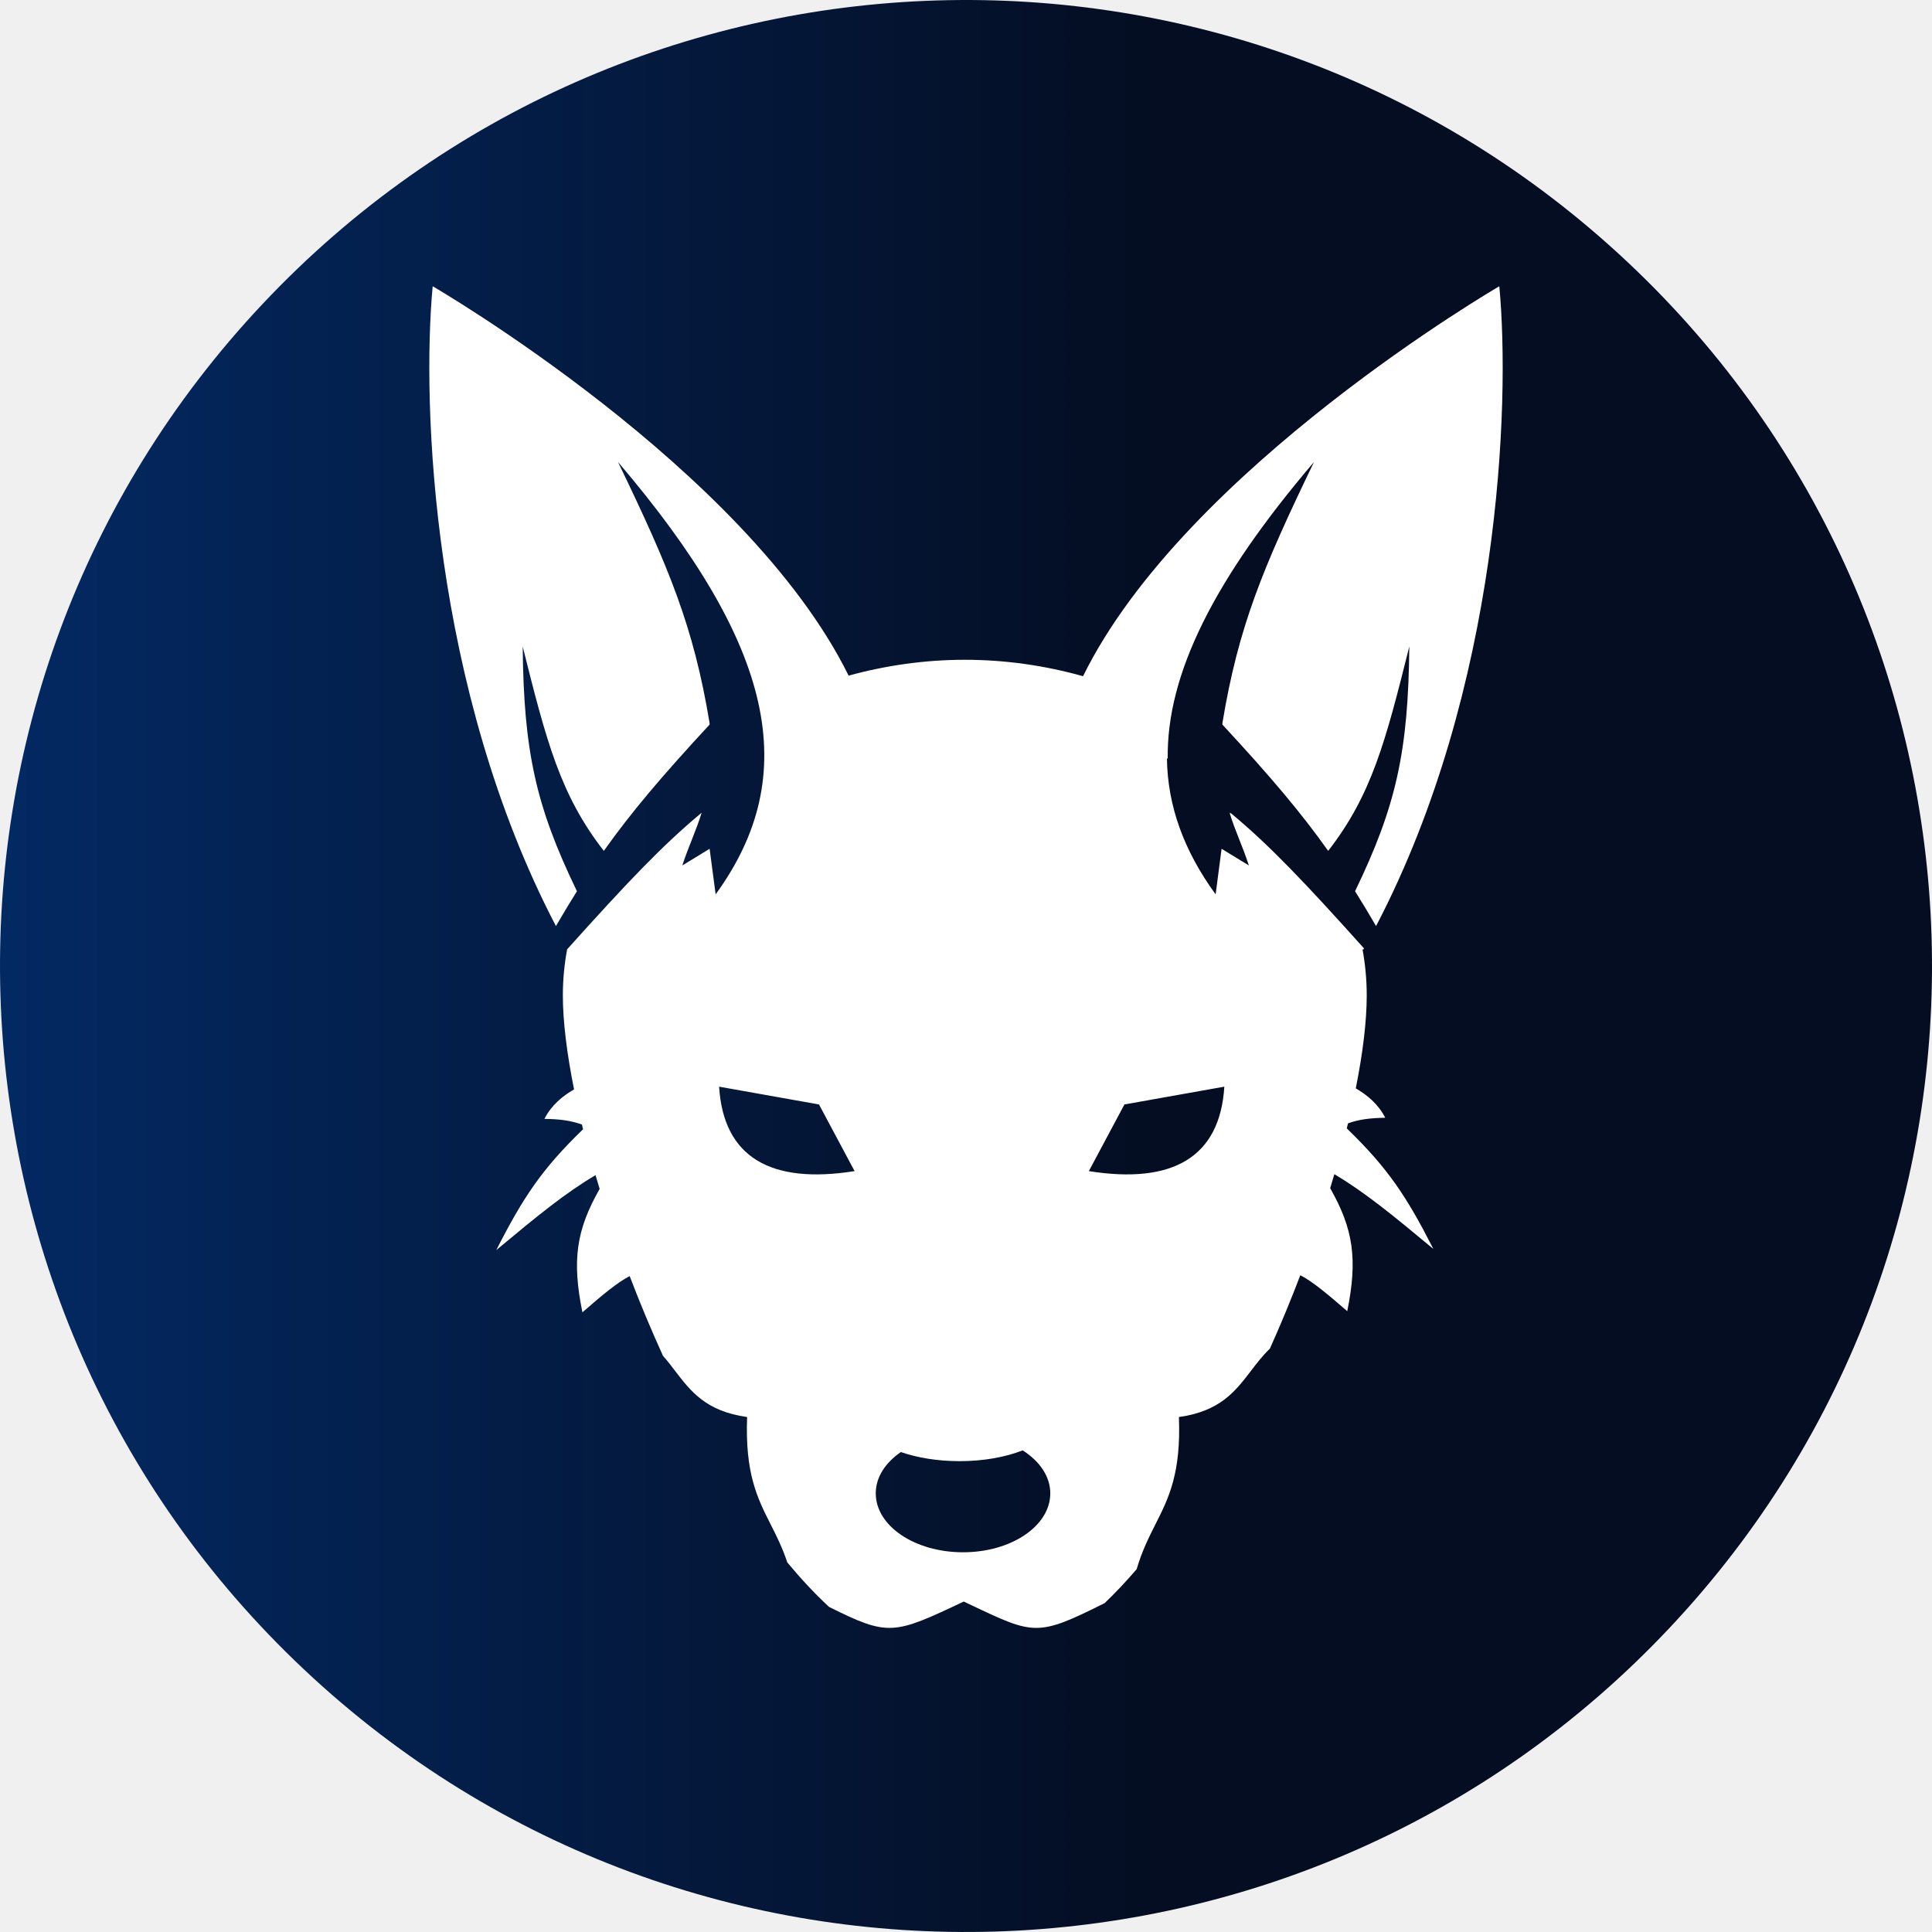
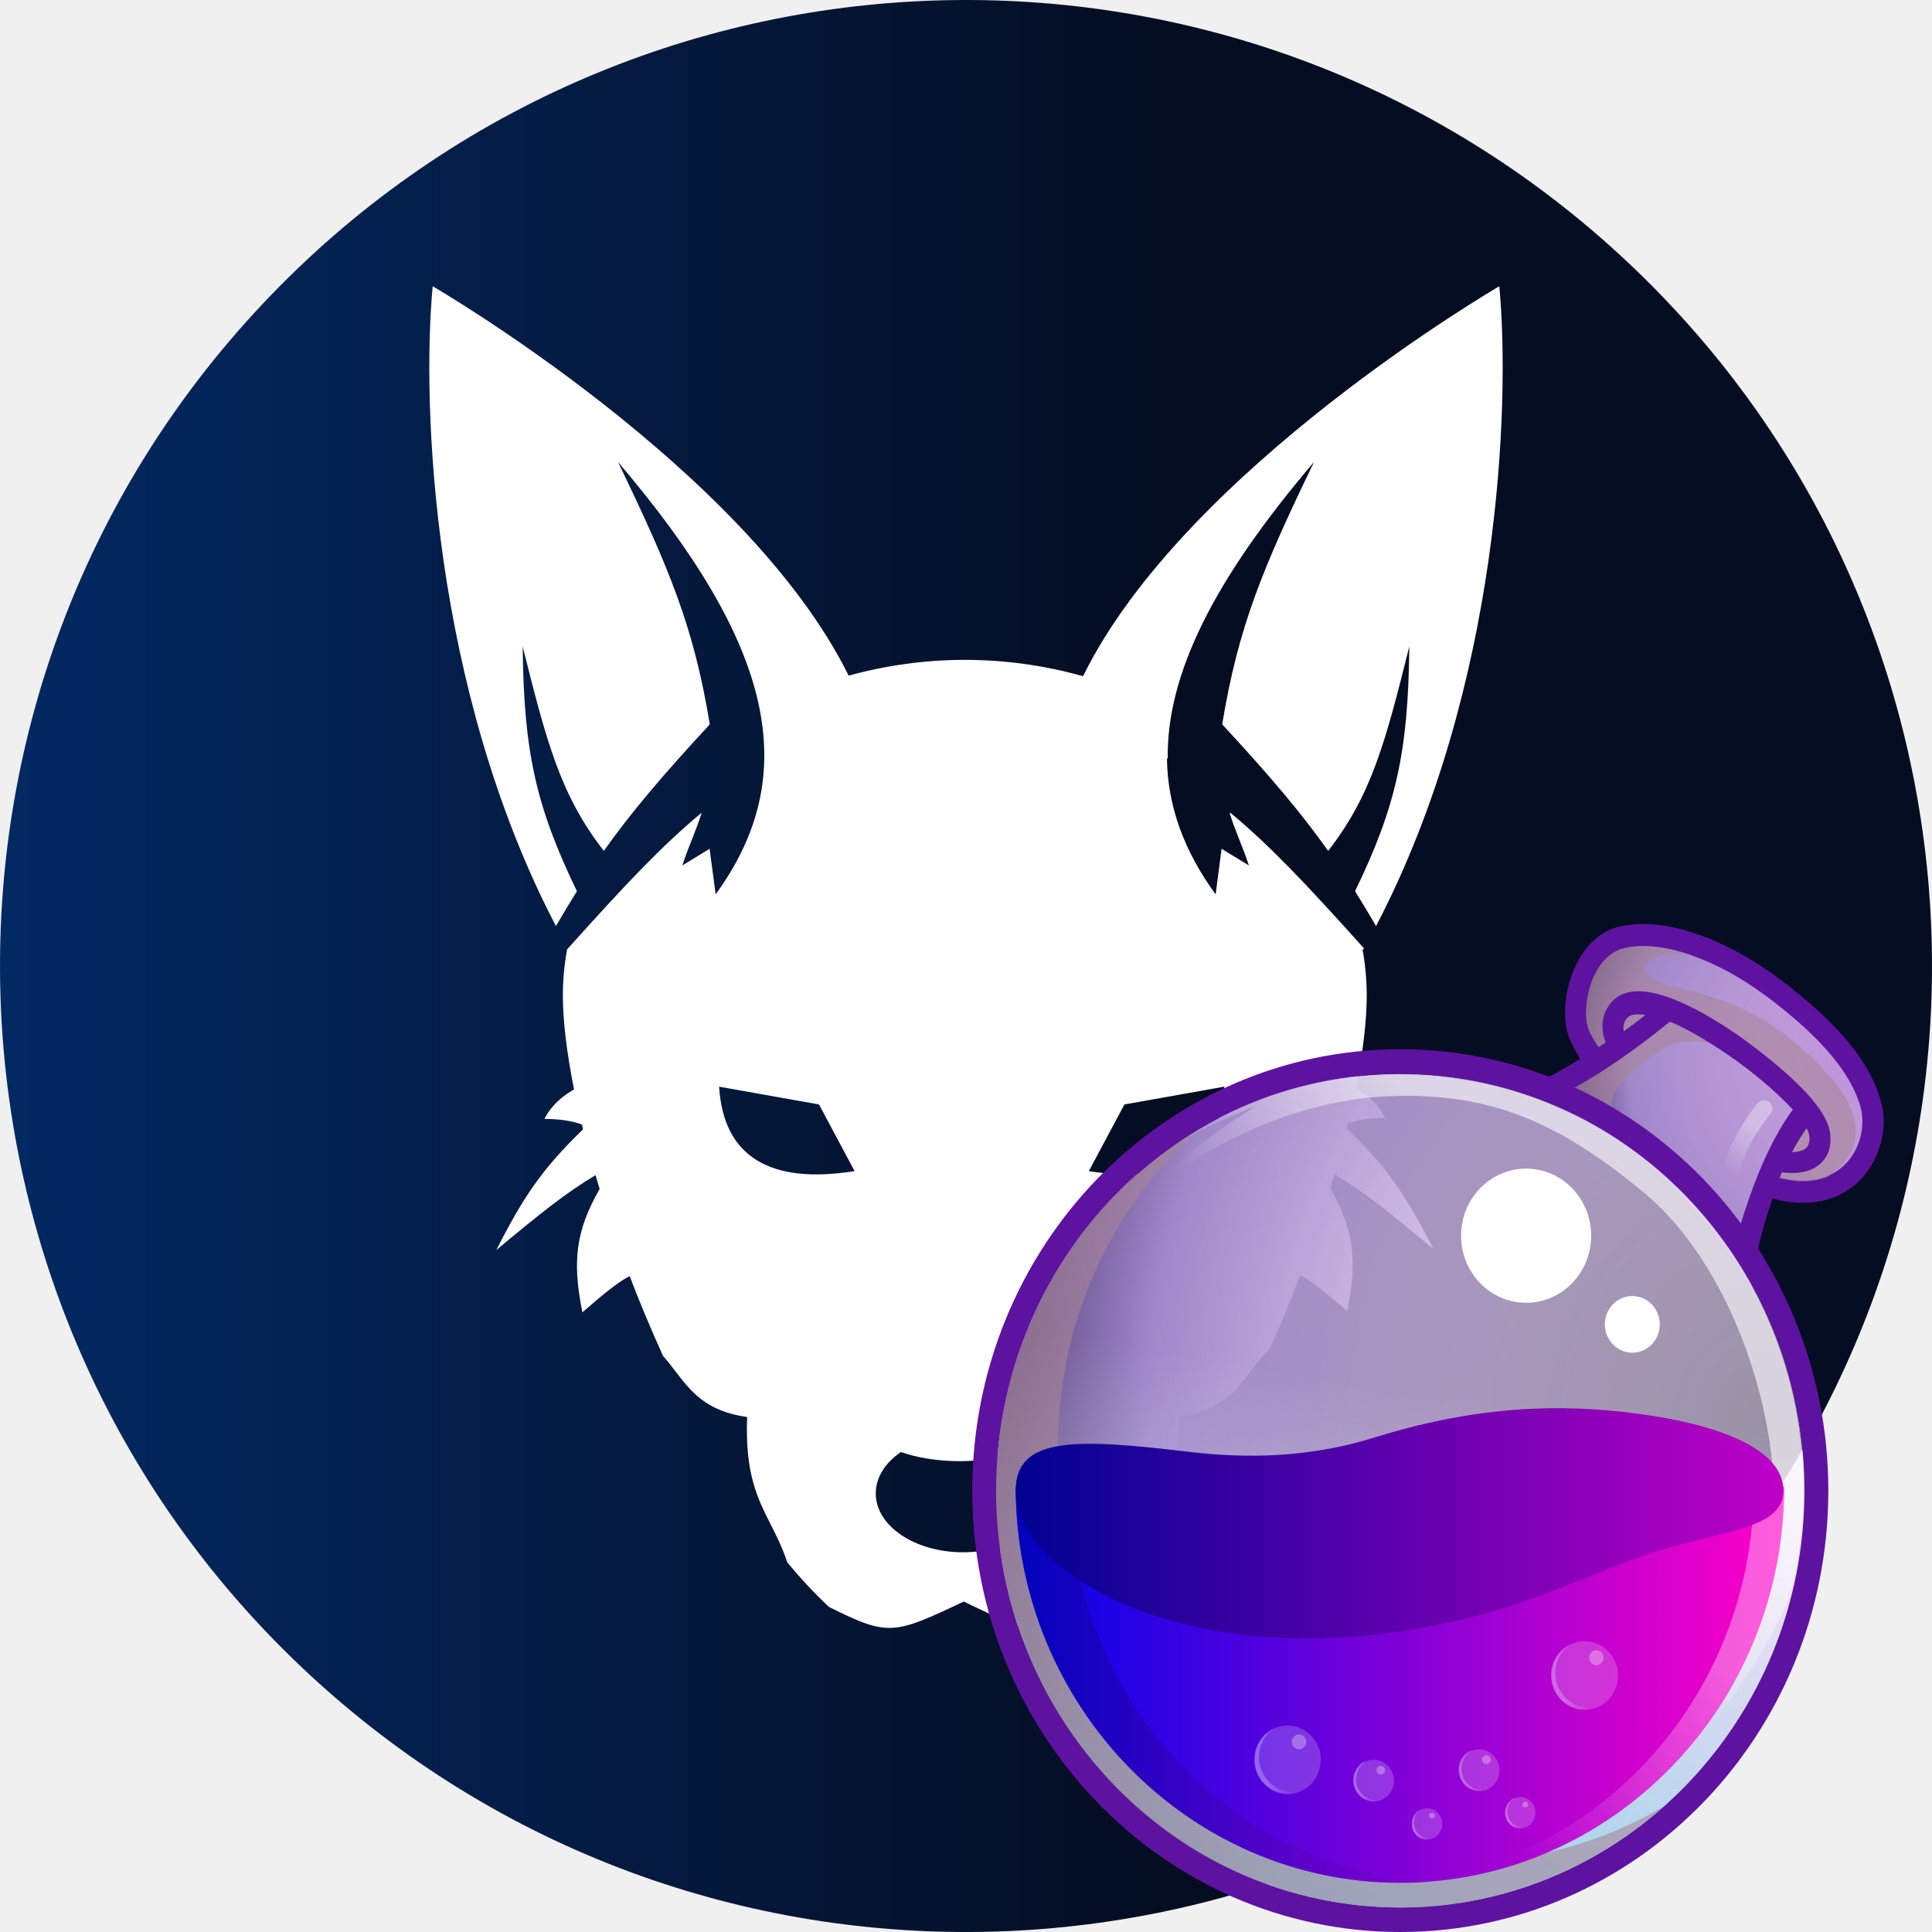
<svg xmlns="http://www.w3.org/2000/svg" width="24" height="24" viewBox="0 0 24 24" fill="none">
-   <path d="M3.777 20.739C8.603 25.281 16.198 25.05 20.739 20.223C25.281 15.397 25.05 7.802 20.224 3.261C15.397 -1.281 7.802 -1.05 3.261 3.777C-1.281 8.603 -1.05 16.198 3.777 20.739Z" fill="url(#paint0_linear_7202_2339)" />
-   <path fill-rule="evenodd" clip-rule="evenodd" d="M5.375 3.556C5.375 3.556 9.271 5.817 10.542 8.393C11.004 8.266 11.49 8.196 11.985 8.196C12.49 8.196 12.984 8.268 13.454 8.4C14.722 5.822 18.625 3.556 18.625 3.556C18.763 5.025 18.634 8.553 17.094 11.504C17.005 11.351 16.919 11.208 16.833 11.071C17.345 10.013 17.494 9.331 17.507 8.031C17.212 9.211 17.039 9.876 16.499 10.57C16.167 10.101 15.781 9.644 15.185 9.001L15.185 8.984C15.384 7.78 15.688 7.055 16.323 5.739C15.082 7.195 14.489 8.376 14.506 9.428L14.496 9.419C14.504 10.015 14.708 10.57 15.101 11.11L15.175 10.544L15.514 10.751C15.472 10.623 15.43 10.517 15.39 10.417C15.348 10.309 15.308 10.208 15.274 10.096C15.278 10.1 15.283 10.104 15.287 10.107C15.286 10.104 15.285 10.1 15.284 10.096C15.771 10.5 16.209 10.962 16.944 11.781L16.934 11.798L16.925 11.789C16.96 11.978 16.978 12.171 16.978 12.367C16.978 12.681 16.931 13.075 16.842 13.52C16.981 13.601 17.119 13.712 17.208 13.885C17.02 13.889 16.889 13.904 16.746 13.954C16.741 13.975 16.735 13.996 16.73 14.017C17.241 14.511 17.472 14.86 17.806 15.515C17.282 15.079 16.95 14.809 16.576 14.586C16.559 14.644 16.542 14.702 16.524 14.76C16.812 15.268 16.867 15.642 16.736 16.288C16.489 16.074 16.311 15.924 16.153 15.841C16.037 16.145 15.911 16.451 15.775 16.753C15.683 16.842 15.61 16.937 15.538 17.032C15.344 17.285 15.156 17.531 14.645 17.603C14.672 18.303 14.518 18.61 14.353 18.936C14.271 19.099 14.186 19.267 14.12 19.493C13.99 19.644 13.858 19.785 13.723 19.914C12.89 20.331 12.847 20.31 12.069 19.941L11.972 19.895C11.1 20.308 11.037 20.33 10.298 19.961C10.121 19.797 9.948 19.611 9.78 19.409C9.719 19.224 9.645 19.078 9.573 18.936C9.408 18.61 9.254 18.303 9.281 17.603C8.77 17.531 8.582 17.285 8.388 17.032C8.34 16.968 8.291 16.905 8.236 16.843C8.087 16.515 7.948 16.183 7.822 15.852C7.663 15.935 7.484 16.086 7.235 16.302C7.103 15.654 7.159 15.279 7.449 14.769C7.431 14.712 7.414 14.655 7.398 14.598C7.022 14.821 6.691 15.091 6.165 15.529C6.499 14.873 6.731 14.523 7.243 14.028C7.238 14.009 7.233 13.989 7.229 13.969C7.083 13.918 6.953 13.902 6.763 13.899C6.852 13.725 6.991 13.614 7.131 13.533C7.041 13.083 6.992 12.684 6.992 12.367C6.992 12.173 7.01 11.981 7.045 11.793C7.787 10.967 8.227 10.502 8.716 10.096C8.682 10.208 8.642 10.309 8.6 10.417C8.56 10.517 8.518 10.623 8.476 10.751L8.815 10.544L8.89 11.11C9.974 9.619 9.617 8.014 7.677 5.739C8.312 7.055 8.616 7.78 8.815 8.984L8.815 9.001C8.219 9.644 7.833 10.101 7.501 10.57C6.961 9.876 6.788 9.211 6.493 8.031C6.506 9.331 6.655 10.013 7.167 11.071C7.081 11.208 6.995 11.351 6.906 11.504C5.366 8.553 5.237 5.025 5.375 3.556ZM10.616 14.548L10.174 13.72L8.933 13.499C8.987 14.376 9.574 14.714 10.616 14.548ZM13.968 13.72L13.526 14.548C14.567 14.714 15.155 14.376 15.209 13.499L13.968 13.72ZM11.191 18.038C10.998 18.17 10.879 18.351 10.879 18.551C10.879 18.956 11.364 19.283 11.963 19.283C12.562 19.283 13.047 18.956 13.047 18.551C13.047 18.341 12.915 18.151 12.704 18.017C12.491 18.101 12.218 18.151 11.92 18.151C11.648 18.151 11.396 18.109 11.191 18.038Z" fill="white" />
+   <path d="M3.777 20.739C8.603 25.281 16.198 25.05 20.739 20.224C25.281 15.397 25.05 7.802 20.224 3.261C15.397 -1.281 7.802 -1.05 3.261 3.777C-1.281 8.603 -1.05 16.198 3.777 20.739Z" fill="url(#paint0_linear_8744_20850)" />
+   <path fill-rule="evenodd" clip-rule="evenodd" d="M5.375 3.556C5.375 3.556 9.271 5.817 10.542 8.393C11.004 8.266 11.49 8.197 11.985 8.197C12.49 8.197 12.984 8.268 13.454 8.4C14.722 5.822 18.625 3.556 18.625 3.556C18.763 5.025 18.634 8.553 17.094 11.504C17.005 11.351 16.919 11.208 16.833 11.071C17.345 10.013 17.494 9.331 17.507 8.031C17.212 9.211 17.039 9.876 16.499 10.57C16.167 10.102 15.781 9.644 15.185 9.001L15.185 8.984C15.384 7.78 15.688 7.055 16.323 5.739C15.082 7.195 14.489 8.376 14.506 9.428L14.496 9.419C14.504 10.015 14.708 10.57 15.101 11.11L15.175 10.544L15.514 10.751C15.472 10.623 15.43 10.517 15.39 10.417C15.348 10.309 15.308 10.208 15.274 10.096C15.278 10.1 15.283 10.104 15.287 10.107C15.286 10.104 15.285 10.1 15.284 10.096C15.771 10.501 16.209 10.962 16.944 11.781L16.934 11.798L16.925 11.789C16.96 11.979 16.978 12.171 16.978 12.367C16.978 12.681 16.931 13.075 16.842 13.52C16.981 13.601 17.119 13.712 17.208 13.886C17.02 13.889 16.889 13.904 16.746 13.954C16.741 13.975 16.735 13.996 16.73 14.017C17.241 14.511 17.472 14.86 17.806 15.515C17.282 15.079 16.95 14.809 16.576 14.586C16.559 14.644 16.542 14.702 16.524 14.76C16.812 15.268 16.867 15.642 16.736 16.288C16.489 16.074 16.311 15.924 16.153 15.841C16.037 16.145 15.911 16.451 15.775 16.753C15.683 16.842 15.61 16.937 15.538 17.032C15.344 17.285 15.156 17.531 14.645 17.603C14.672 18.303 14.518 18.61 14.353 18.936C14.271 19.099 14.186 19.268 14.12 19.493C13.99 19.644 13.858 19.785 13.723 19.914C12.89 20.331 12.847 20.31 12.069 19.942L11.972 19.895C11.1 20.308 11.037 20.33 10.298 19.962C10.121 19.797 9.948 19.611 9.78 19.409C9.719 19.224 9.645 19.078 9.573 18.936C9.408 18.61 9.254 18.303 9.281 17.603C8.77 17.531 8.582 17.285 8.388 17.032C8.34 16.969 8.291 16.905 8.236 16.843C8.087 16.515 7.948 16.183 7.822 15.852C7.663 15.935 7.484 16.086 7.235 16.302C7.103 15.654 7.159 15.279 7.449 14.769C7.431 14.712 7.414 14.655 7.398 14.598C7.022 14.822 6.691 15.091 6.165 15.529C6.499 14.873 6.731 14.523 7.243 14.029C7.238 14.009 7.233 13.989 7.229 13.969C7.083 13.918 6.953 13.902 6.763 13.899C6.852 13.725 6.991 13.614 7.131 13.533C7.041 13.083 6.992 12.684 6.992 12.367C6.992 12.173 7.01 11.981 7.045 11.793C7.787 10.967 8.227 10.502 8.716 10.096C8.682 10.208 8.642 10.309 8.6 10.417C8.56 10.517 8.518 10.623 8.476 10.751L8.815 10.544L8.89 11.11C9.974 9.619 9.617 8.014 7.677 5.739C8.312 7.055 8.616 7.78 8.815 8.984L8.815 9.001C8.219 9.644 7.833 10.102 7.501 10.57C6.961 9.876 6.788 9.211 6.493 8.031C6.506 9.331 6.655 10.013 7.167 11.071C7.081 11.208 6.995 11.351 6.906 11.504C5.366 8.553 5.237 5.025 5.375 3.556ZM10.616 14.548L10.174 13.72L8.933 13.499C8.987 14.376 9.574 14.714 10.616 14.548ZM13.968 13.72L13.526 14.548C14.567 14.714 15.155 14.376 15.209 13.499L13.968 13.72ZM11.191 18.038C10.998 18.17 10.879 18.351 10.879 18.552C10.879 18.956 11.364 19.283 11.963 19.283C12.562 19.283 13.047 18.956 13.047 18.552C13.047 18.341 12.915 18.151 12.704 18.017C12.491 18.101 12.218 18.151 11.92 18.151C11.648 18.151 11.396 18.109 11.191 18.038Z" fill="white" />
+   <path d="M23.367 13.692C23.241 13.201 22.837 12.71 22.11 12.164C21.526 11.728 20.907 11.478 20.413 11.478C20.314 11.478 20.224 11.488 20.134 11.506C19.91 11.552 19.712 11.719 19.586 11.969C19.434 12.265 19.398 12.664 19.497 12.905C19.532 12.979 19.577 13.071 19.631 13.155C19.155 13.451 18.886 13.534 18.85 13.544C20.089 13.97 21.122 14.859 21.769 16.017L21.778 15.905C21.805 15.6 21.894 15.248 22.02 14.887C22.146 14.924 22.271 14.942 22.397 14.942C22.73 14.942 23.017 14.803 23.197 14.553C23.376 14.303 23.448 13.97 23.367 13.692Z" fill="#5E12A0" />
+   <path d="M22.074 14.618C22.891 14.85 23.223 14.201 23.116 13.766C22.999 13.331 22.622 12.886 21.957 12.386C21.293 11.886 20.619 11.682 20.188 11.775C19.757 11.867 19.631 12.543 19.739 12.803C19.784 12.905 19.883 13.053 20.017 13.22C19.847 13.34 19.685 13.432 19.55 13.516C20.377 13.896 21.095 14.488 21.634 15.229C21.697 14.979 21.787 14.757 21.867 14.562C21.93 14.572 22.002 14.59 22.074 14.618Z" fill="url(#paint1_radial_8744_20850)" />
+   <path d="M17.395 23.694C20.167 23.694 22.415 21.376 22.415 18.517C22.415 15.658 20.167 13.339 17.395 13.339C14.622 13.339 12.374 15.658 12.374 18.517C12.374 21.376 14.622 23.694 17.395 23.694Z" fill="url(#paint2_radial_8744_20850)" />
+   <path opacity="0.6" d="M22.703 13.34C22.021 12.599 21.446 12.404 20.754 12.247C20.215 12.117 20.359 11.802 21.015 11.867C20.701 11.756 20.404 11.728 20.189 11.774C19.757 11.867 19.632 12.543 19.739 12.802C19.784 12.904 19.883 13.053 20.018 13.219C19.775 13.386 19.569 13.506 19.398 13.599C19.479 13.636 19.578 13.682 19.695 13.747C20 13.914 20.332 14.192 20.332 14.192C19.829 13.747 19.937 13.543 20.629 13.043C20.844 12.886 21.239 12.904 21.608 13.099C21.976 13.293 22.407 13.784 22.407 13.784L21.994 14.599C22.021 14.608 22.047 14.618 22.075 14.627C22.335 14.701 22.541 14.683 22.703 14.618C22.892 14.497 23.386 14.09 22.703 13.34Z" fill="#A98698" />
+   <path d="M20.744 12.691C20.924 12.765 21.157 12.895 21.445 13.089C21.786 13.321 22.083 13.58 22.271 13.784C21.957 14.21 21.75 14.794 21.625 15.201C21.687 15.294 21.759 15.386 21.822 15.479C21.885 15.248 21.993 14.905 22.136 14.562C22.172 14.571 22.217 14.571 22.262 14.571C22.37 14.571 22.496 14.553 22.595 14.47C22.666 14.414 22.747 14.312 22.738 14.127C22.738 13.951 22.604 13.729 22.325 13.46C22.128 13.265 21.858 13.053 21.589 12.858C20.816 12.33 20.277 12.182 20.035 12.432C19.873 12.599 19.891 12.802 19.945 12.951C19.658 13.145 19.415 13.284 19.254 13.377C19.361 13.414 19.46 13.46 19.568 13.506C19.855 13.349 20.268 13.08 20.744 12.691ZM22.442 14.016C22.469 14.062 22.478 14.108 22.478 14.136C22.478 14.22 22.451 14.247 22.433 14.266C22.397 14.294 22.325 14.312 22.262 14.312C22.316 14.201 22.379 14.108 22.442 14.016ZM20.224 12.636C20.25 12.608 20.322 12.589 20.439 12.608C20.349 12.682 20.259 12.747 20.17 12.812C20.161 12.747 20.17 12.682 20.224 12.636Z" fill="#5E12A0" />
+   <path d="M17.395 13.034C14.458 13.034 12.078 15.488 12.078 18.517C12.078 21.546 14.458 24 17.395 24C20.332 24 22.712 21.546 22.712 18.517C22.712 15.488 20.323 13.034 17.395 13.034ZM17.395 23.694C14.62 23.694 12.375 21.379 12.375 18.517C12.375 15.655 14.62 13.34 17.395 13.34C20.17 13.34 22.415 15.655 22.415 18.517C22.415 21.379 20.161 23.694 17.395 23.694Z" fill="#5E12A0" />
+   <path opacity="0.6" d="M17.395 23.694C20.167 23.694 22.415 21.376 22.415 18.517C22.415 15.658 20.167 13.339 17.395 13.339C14.622 13.339 12.374 15.658 12.374 18.517C12.374 21.376 14.622 23.694 17.395 23.694Z" fill="url(#paint3_linear_8744_20850)" />
+   <path opacity="0.6" d="M17.359 23.064C14.62 22.611 12.761 19.953 13.21 17.128C13.407 15.877 14.018 14.812 14.88 14.043C13.623 14.794 12.689 16.1 12.438 17.693C11.998 20.517 13.857 23.176 16.587 23.629C18.113 23.889 19.586 23.398 20.673 22.435C19.712 23.009 18.544 23.259 17.359 23.064Z" fill="#A98698" />
+   <path opacity="0.6" d="M18.194 13.414C16.928 13.201 15.698 13.497 14.692 14.155C14.674 14.174 14.656 14.192 14.656 14.192C15.042 13.951 15.608 13.738 15.608 13.738C14.153 14.609 13.704 15.6 13.704 15.6C14.27 14.47 15.931 13.673 17.233 13.618C18.535 13.562 19.389 13.96 20.43 14.822C21.472 15.693 22.101 17.471 22.038 18.878C21.984 20.286 21.266 21.425 21.266 21.425C21.759 20.768 22.056 20.286 22.244 19.795C22.28 19.647 22.316 19.499 22.334 19.342C22.783 16.526 20.933 13.868 18.194 13.414Z" fill="url(#paint4_linear_8744_20850)" />
+   <path d="M22.163 18.47C22.163 21.184 20.026 23.388 17.394 23.388C14.763 23.388 12.617 21.184 12.617 18.47H22.163Z" fill="url(#paint5_linear_8744_20850)" />
+   <g opacity="0.6">
+     <path opacity="0.6" d="M21.786 18.471C21.786 21.12 19.757 23.287 17.206 23.389C17.269 23.389 17.332 23.389 17.395 23.389C20.026 23.389 22.163 21.184 22.163 18.471H21.786Z" fill="url(#paint6_linear_8744_20850)" />
+   </g>
+   <g opacity="0.7">
+     <path opacity="0.7" d="M13.292 18.471H12.618C12.618 21.184 14.756 23.389 17.387 23.389C17.504 23.389 17.611 23.389 17.719 23.38C15.249 23.194 13.292 21.064 13.292 18.471Z" fill="url(#paint7_linear_8744_20850)" />
+   </g>
+   <path d="M22.154 18.517C22.154 17.952 21.202 17.628 19.936 17.517C19.02 17.443 18.095 17.535 17.035 17.869C16.119 18.147 15.293 18.101 14.691 18.026C13.353 17.869 12.617 17.85 12.617 18.517C12.617 19.48 14.52 20.684 17.376 20.268C18.822 20.055 19.567 19.619 20.421 19.323C21.346 19.008 22.154 19.017 22.154 18.517Z" fill="url(#paint8_linear_8744_20850)" />
+   <path d="M18.958 16.184C19.404 16.184 19.766 15.811 19.766 15.35C19.766 14.89 19.404 14.517 18.958 14.517C18.512 14.517 18.15 14.89 18.15 15.35C18.15 15.811 18.512 16.184 18.958 16.184Z" fill="white" />
+   <path d="M20.277 16.804C20.466 16.804 20.618 16.646 20.618 16.452C20.618 16.258 20.466 16.1 20.277 16.1C20.089 16.1 19.936 16.258 19.936 16.452C19.936 16.646 20.089 16.804 20.277 16.804Z" fill="white" />
+   <g opacity="0.6">
+     <path opacity="0.6" d="M21.498 14.683C21.489 14.683 21.48 14.683 21.48 14.683C21.426 14.674 21.39 14.618 21.399 14.553C21.48 14.127 21.821 13.72 21.839 13.701C21.875 13.655 21.947 13.655 21.982 13.692C22.027 13.729 22.027 13.803 21.991 13.84C21.982 13.85 21.668 14.229 21.596 14.6C21.587 14.655 21.543 14.683 21.498 14.683Z" fill="url(#paint9_linear_8744_20850)" />
+   </g>
+   <path opacity="0.2" d="M17.064 22.379C17.203 22.379 17.316 22.263 17.316 22.12C17.316 21.977 17.203 21.861 17.064 21.861C16.925 21.861 16.813 21.977 16.813 22.12C16.813 22.263 16.925 22.379 17.064 22.379Z" fill="white" />
+   <g opacity="0.4">
+     <path opacity="0.6" d="M16.921 22.289C16.822 22.187 16.822 22.02 16.921 21.918C16.939 21.9 16.957 21.891 16.975 21.872C16.939 21.881 16.912 21.9 16.885 21.928C16.786 22.029 16.786 22.196 16.885 22.298C16.966 22.381 17.091 22.4 17.19 22.344C17.1 22.381 16.993 22.363 16.921 22.289Z" fill="url(#paint10_linear_8744_20850)" />
+   </g>
+   <path opacity="0.3" d="M17.152 22.045C17.182 22.045 17.206 22.02 17.206 21.99C17.206 21.959 17.182 21.935 17.152 21.935C17.123 21.935 17.099 21.959 17.099 21.99C17.099 22.02 17.123 22.045 17.152 22.045Z" fill="white" />
+   <path opacity="0.2" d="M18.375 22.25C18.514 22.25 18.627 22.134 18.627 21.991C18.627 21.848 18.514 21.731 18.375 21.731C18.237 21.731 18.124 21.848 18.124 21.991C18.124 22.134 18.237 22.25 18.375 22.25Z" fill="white" />
+   <g opacity="0.4">
+     <path opacity="0.6" d="M18.23 22.158C18.131 22.056 18.131 21.89 18.23 21.788C18.248 21.769 18.266 21.76 18.284 21.742C18.248 21.751 18.221 21.769 18.194 21.797C18.095 21.899 18.095 22.066 18.194 22.168C18.275 22.251 18.4 22.27 18.499 22.214C18.409 22.251 18.302 22.232 18.23 22.158Z" fill="url(#paint11_linear_8744_20850)" />
+   </g>
+   <path opacity="0.3" d="M18.464 21.915C18.494 21.915 18.518 21.89 18.518 21.86C18.518 21.829 18.494 21.805 18.464 21.805C18.434 21.805 18.41 21.829 18.41 21.86C18.41 21.89 18.434 21.915 18.464 21.915Z" fill="white" />
+   <path opacity="0.2" d="M17.728 22.852C17.832 22.852 17.916 22.765 17.916 22.657C17.916 22.55 17.832 22.463 17.728 22.463C17.623 22.463 17.539 22.55 17.539 22.657C17.539 22.765 17.623 22.852 17.728 22.852Z" fill="white" />
+   <g opacity="0.4">
+     <path opacity="0.6" d="M17.619 22.779C17.547 22.705 17.547 22.575 17.619 22.501C17.628 22.492 17.646 22.483 17.655 22.474C17.628 22.483 17.61 22.501 17.592 22.52C17.52 22.594 17.52 22.724 17.592 22.798C17.655 22.863 17.745 22.872 17.825 22.826C17.754 22.853 17.673 22.835 17.619 22.779Z" fill="url(#paint12_linear_8744_20850)" />
+   </g>
+   <path opacity="0.3" d="M17.79 22.592C17.81 22.592 17.826 22.575 17.826 22.555C17.826 22.535 17.81 22.518 17.79 22.518C17.77 22.518 17.754 22.535 17.754 22.555C17.754 22.575 17.77 22.592 17.79 22.592Z" fill="white" />
+   <path opacity="0.2" d="M18.885 22.713C18.989 22.713 19.074 22.626 19.074 22.518C19.074 22.411 18.989 22.324 18.885 22.324C18.781 22.324 18.697 22.411 18.697 22.518C18.697 22.626 18.781 22.713 18.885 22.713Z" fill="white" />
+   <g opacity="0.4">
+     <path opacity="0.6" d="M18.779 22.641C18.707 22.567 18.707 22.437 18.779 22.363C18.788 22.354 18.806 22.344 18.815 22.335C18.788 22.344 18.77 22.363 18.752 22.381C18.68 22.455 18.68 22.585 18.752 22.659C18.815 22.724 18.905 22.733 18.986 22.687C18.914 22.715 18.833 22.696 18.779 22.641Z" fill="url(#paint13_linear_8744_20850)" />
+   </g>
+   <path opacity="0.3" d="M18.948 22.453C18.968 22.453 18.984 22.437 18.984 22.416C18.984 22.396 18.968 22.38 18.948 22.38C18.928 22.38 18.912 22.396 18.912 22.416C18.912 22.437 18.928 22.453 18.948 22.453Z" fill="white" />
+   <path opacity="0.2" d="M15.994 22.287C16.222 22.287 16.407 22.096 16.407 21.861C16.407 21.626 16.222 21.435 15.994 21.435C15.765 21.435 15.581 21.626 15.581 21.861C15.581 22.096 15.765 22.287 15.994 22.287Z" fill="white" />
+   <g opacity="0.4">
+     <path opacity="0.6" d="M15.761 22.129C15.599 21.962 15.599 21.694 15.761 21.527C15.788 21.499 15.815 21.481 15.851 21.462C15.797 21.481 15.752 21.518 15.707 21.555C15.545 21.721 15.545 21.99 15.707 22.157C15.842 22.296 16.048 22.323 16.21 22.222C16.057 22.287 15.877 22.259 15.761 22.129Z" fill="url(#paint14_linear_8744_20850)" />
+   </g>
+   <path opacity="0.3" d="M16.136 21.731C16.186 21.731 16.226 21.689 16.226 21.638C16.226 21.587 16.186 21.546 16.136 21.546C16.087 21.546 16.047 21.587 16.047 21.638C16.047 21.689 16.087 21.731 16.136 21.731Z" fill="white" />
+   <path opacity="0.2" d="M19.686 21.24C19.914 21.24 20.099 21.049 20.099 20.814C20.099 20.579 19.914 20.388 19.686 20.388C19.458 20.388 19.273 20.579 19.273 20.814C19.273 21.049 19.458 21.24 19.686 21.24Z" fill="white" />
+   <g opacity="0.4">
+     <path opacity="0.6" d="M19.442 21.083C19.28 20.916 19.28 20.648 19.442 20.481C19.469 20.453 19.496 20.435 19.532 20.416C19.478 20.435 19.433 20.472 19.388 20.509C19.227 20.675 19.227 20.944 19.388 21.111C19.523 21.25 19.729 21.277 19.891 21.176C19.738 21.241 19.568 21.213 19.442 21.083Z" fill="url(#paint15_linear_8744_20850)" />
+   </g>
+   <path opacity="0.3" d="M19.83 20.685C19.88 20.685 19.92 20.643 19.92 20.592C19.92 20.541 19.88 20.499 19.83 20.499C19.78 20.499 19.74 20.541 19.74 20.592C19.74 20.643 19.78 20.685 19.83 20.685Z" fill="white" />
  <defs>
-     <linearGradient id="paint0_linear_7202_2339" x1="-1.42223e-06" y1="12" x2="24" y2="12" gradientUnits="userSpaceOnUse">
+     <linearGradient id="paint0_linear_8744_20850" x1="-1.42223e-06" y1="12" x2="24" y2="12" gradientUnits="userSpaceOnUse">
      <stop stop-color="#032963" />
      <stop offset="0.605" stop-color="#040D21" />
    </linearGradient>
+     <radialGradient id="paint1_radial_8744_20850" cx="0" cy="0" r="1" gradientUnits="userSpaceOnUse" gradientTransform="translate(22.9518 13.1824) scale(4.01388 4.13951)">
+       <stop stop-color="#FFEAFF" stop-opacity="0.6" />
+       <stop offset="0.681" stop-color="#A087C9" />
+       <stop offset="1" stop-color="#10002F" />
+     </radialGradient>
+     <radialGradient id="paint2_radial_8744_20850" cx="0" cy="0" r="1" gradientUnits="userSpaceOnUse" gradientTransform="translate(21.901 17.5974) scale(11.2414 12.33)">
+       <stop stop-color="#FFEAFF" stop-opacity="0.6" />
+       <stop offset="0.681" stop-color="#A087C9" />
+       <stop offset="1" stop-color="#10002F" />
+     </radialGradient>
+     <linearGradient id="paint3_linear_8744_20850" x1="16.589" y1="23.621" x2="18.294" y2="13.421" gradientUnits="userSpaceOnUse">
+       <stop stop-color="#81FFFF" />
+       <stop offset="0.62" stop-color="white" stop-opacity="0" />
+     </linearGradient>
+     <linearGradient id="paint4_linear_8744_20850" x1="20.933" y1="15.001" x2="16.665" y2="18.798" gradientUnits="userSpaceOnUse">
+       <stop offset="0.289" stop-color="white" />
+       <stop offset="0.78" stop-color="white" stop-opacity="0" />
+     </linearGradient>
+     <linearGradient id="paint5_linear_8744_20850" x1="12.62" y1="20.926" x2="22.161" y2="20.926" gradientUnits="userSpaceOnUse">
+       <stop stop-color="#0002E9" />
+       <stop offset="0.995" stop-color="#FF00C7" />
+     </linearGradient>
+     <linearGradient id="paint6_linear_8744_20850" x1="22.613" y1="18.902" x2="17.269" y2="23.799" gradientUnits="userSpaceOnUse">
+       <stop offset="0.289" stop-color="white" />
+       <stop offset="0.78" stop-color="white" stop-opacity="0" />
+     </linearGradient>
+     <linearGradient id="paint7_linear_8744_20850" x1="12.622" y1="20.927" x2="17.726" y2="20.927" gradientUnits="userSpaceOnUse">
+       <stop stop-color="#000292" />
+       <stop offset="0.995" stop-color="#7D00C7" />
+     </linearGradient>
+     <linearGradient id="paint8_linear_8744_20850" x1="12.627" y1="18.926" x2="22.154" y2="18.926" gradientUnits="userSpaceOnUse">
+       <stop stop-color="#000292" />
+       <stop offset="0.995" stop-color="#BE00C7" />
+     </linearGradient>
+     <linearGradient id="paint9_linear_8744_20850" x1="21.997" y1="13.656" x2="21.281" y2="14.784" gradientUnits="userSpaceOnUse">
+       <stop offset="0.289" stop-color="white" />
+       <stop offset="0.78" stop-color="white" stop-opacity="0" />
+     </linearGradient>
+     <linearGradient id="paint10_linear_8744_20850" x1="16.811" y1="22.13" x2="17.19" y2="22.13" gradientUnits="userSpaceOnUse">
+       <stop offset="0.289" stop-color="white" />
+       <stop offset="0.78" stop-color="white" stop-opacity="0" />
+     </linearGradient>
+     <linearGradient id="paint11_linear_8744_20850" x1="18.119" y1="21.998" x2="18.498" y2="21.998" gradientUnits="userSpaceOnUse">
+       <stop offset="0.289" stop-color="white" />
+       <stop offset="0.78" stop-color="white" stop-opacity="0" />
+     </linearGradient>
+     <linearGradient id="paint12_linear_8744_20850" x1="17.533" y1="22.661" x2="17.818" y2="22.661" gradientUnits="userSpaceOnUse">
+       <stop offset="0.289" stop-color="white" />
+       <stop offset="0.78" stop-color="white" stop-opacity="0" />
+     </linearGradient>
+     <linearGradient id="paint13_linear_8744_20850" x1="18.694" y1="22.522" x2="18.979" y2="22.522" gradientUnits="userSpaceOnUse">
+       <stop offset="0.289" stop-color="white" />
+       <stop offset="0.78" stop-color="white" stop-opacity="0" />
+     </linearGradient>
+     <linearGradient id="paint14_linear_8744_20850" x1="15.582" y1="21.871" x2="16.202" y2="21.871" gradientUnits="userSpaceOnUse">
+       <stop offset="0.289" stop-color="white" />
+       <stop offset="0.78" stop-color="white" stop-opacity="0" />
+     </linearGradient>
+     <linearGradient id="paint15_linear_8744_20850" x1="19.266" y1="20.825" x2="19.887" y2="20.825" gradientUnits="userSpaceOnUse">
+       <stop offset="0.289" stop-color="white" />
+       <stop offset="0.78" stop-color="white" stop-opacity="0" />
+     </linearGradient>
  </defs>
</svg>
